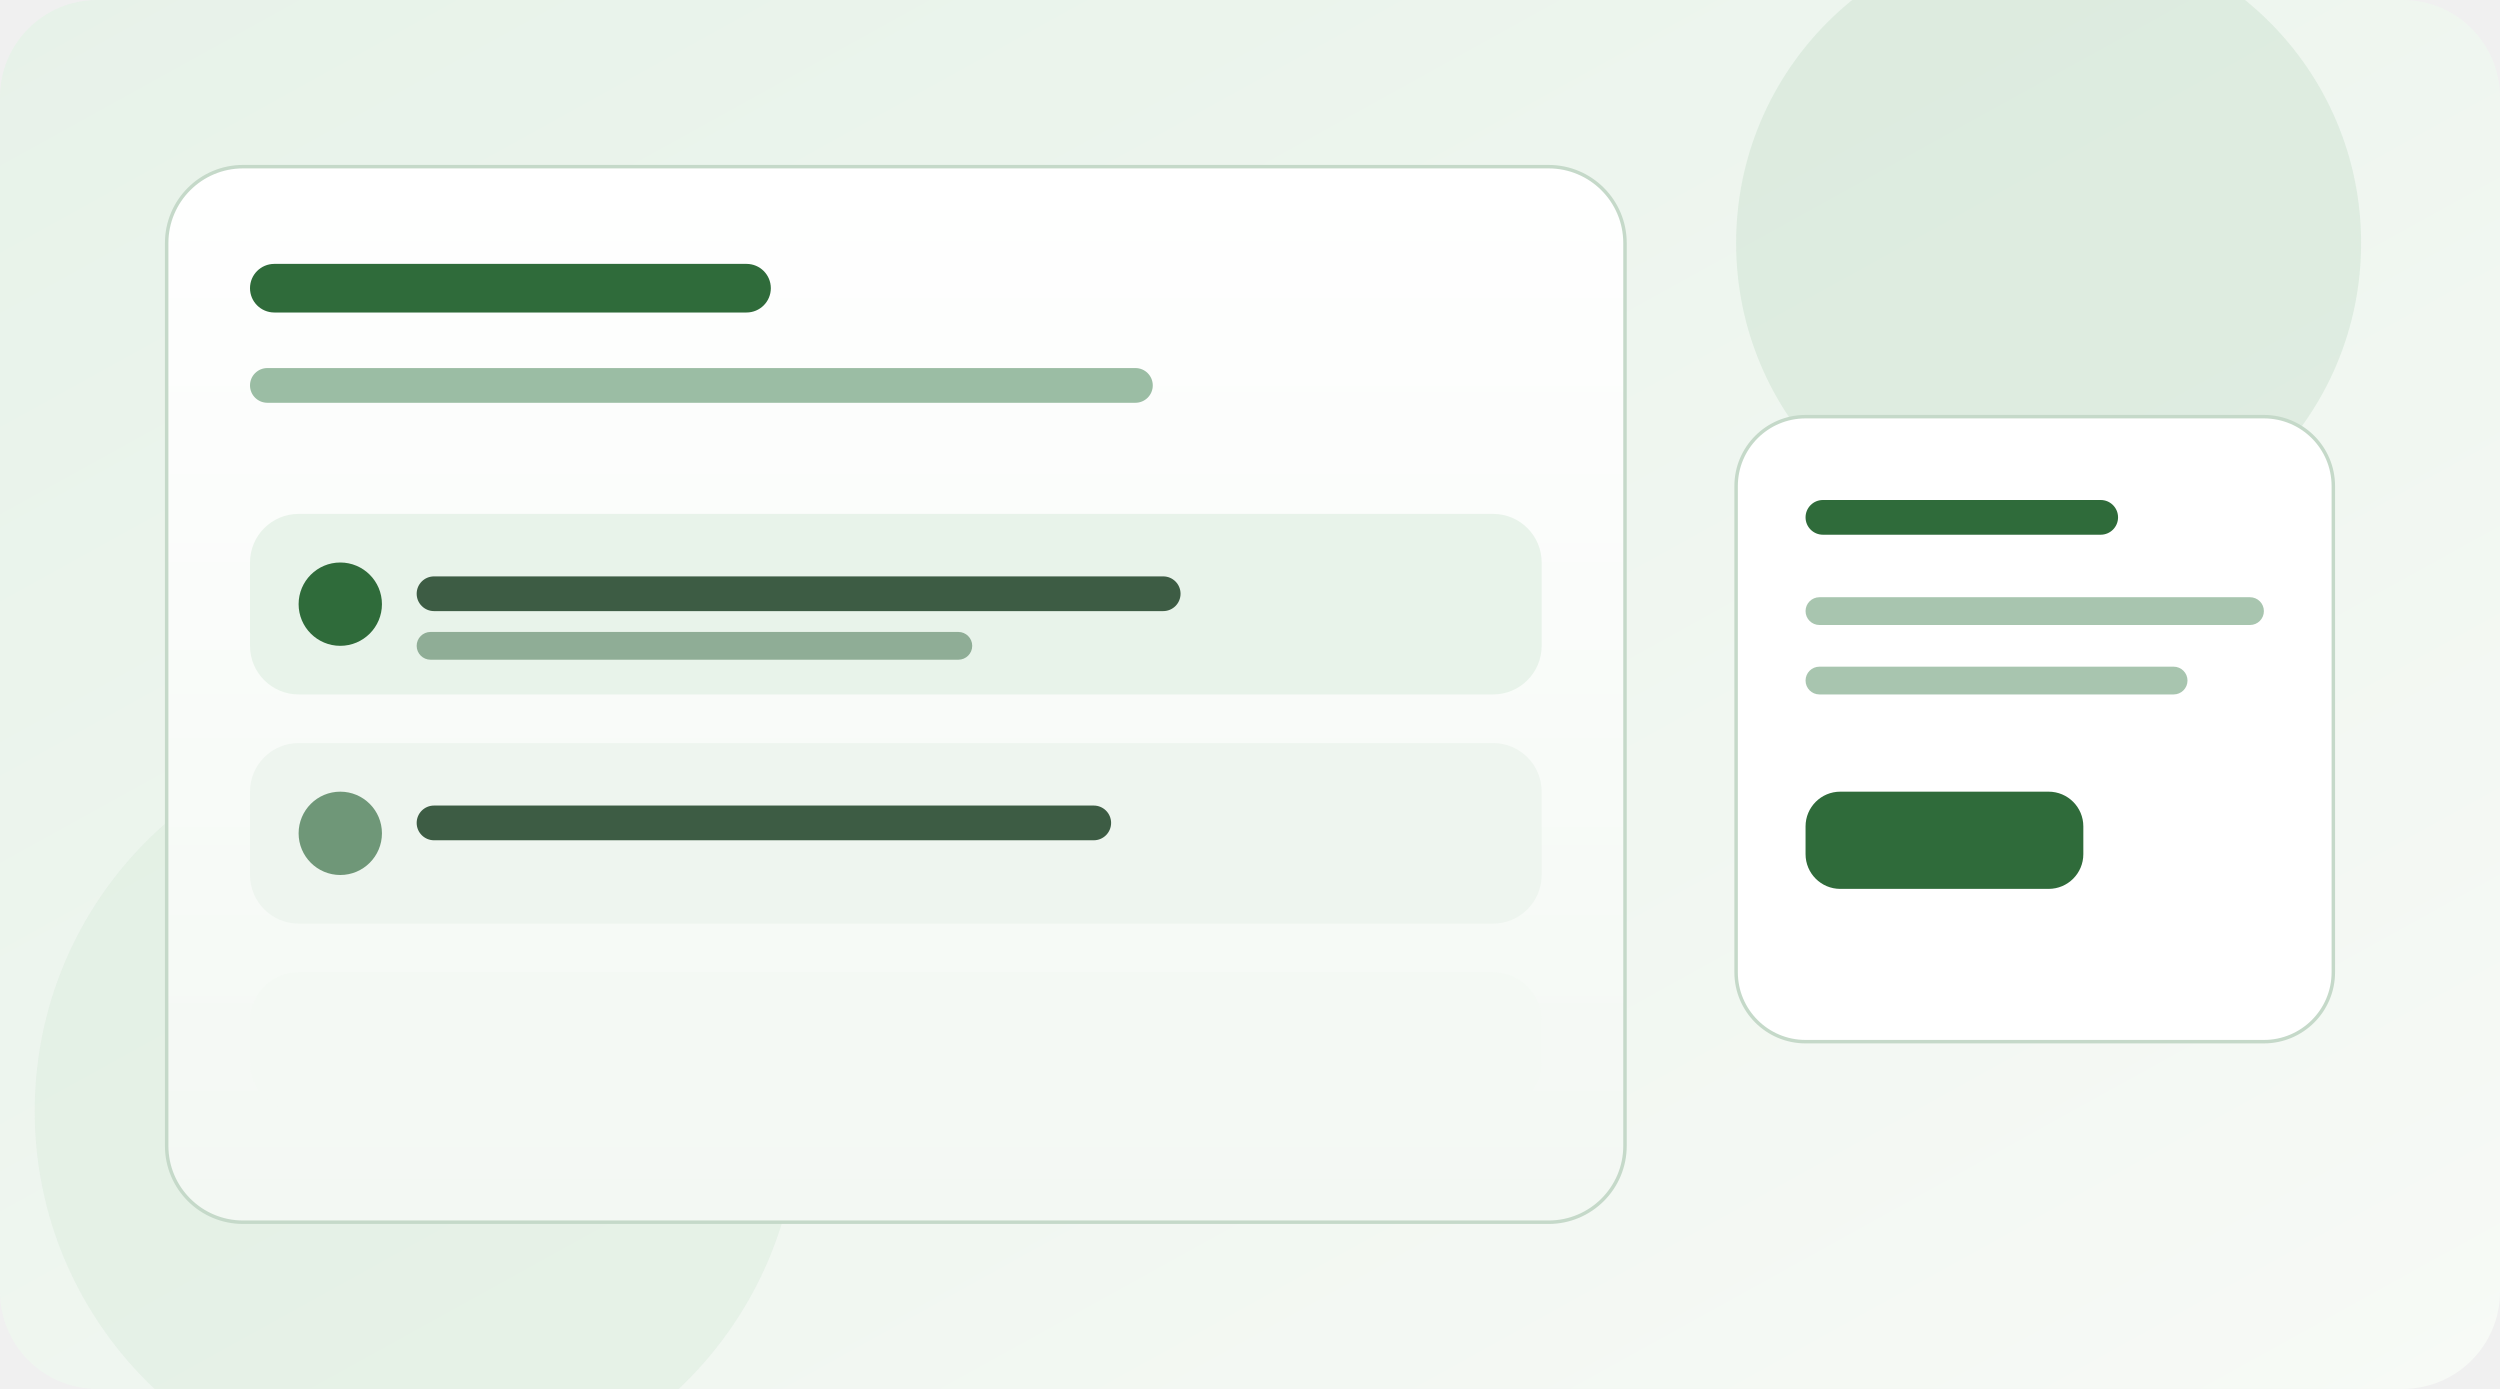
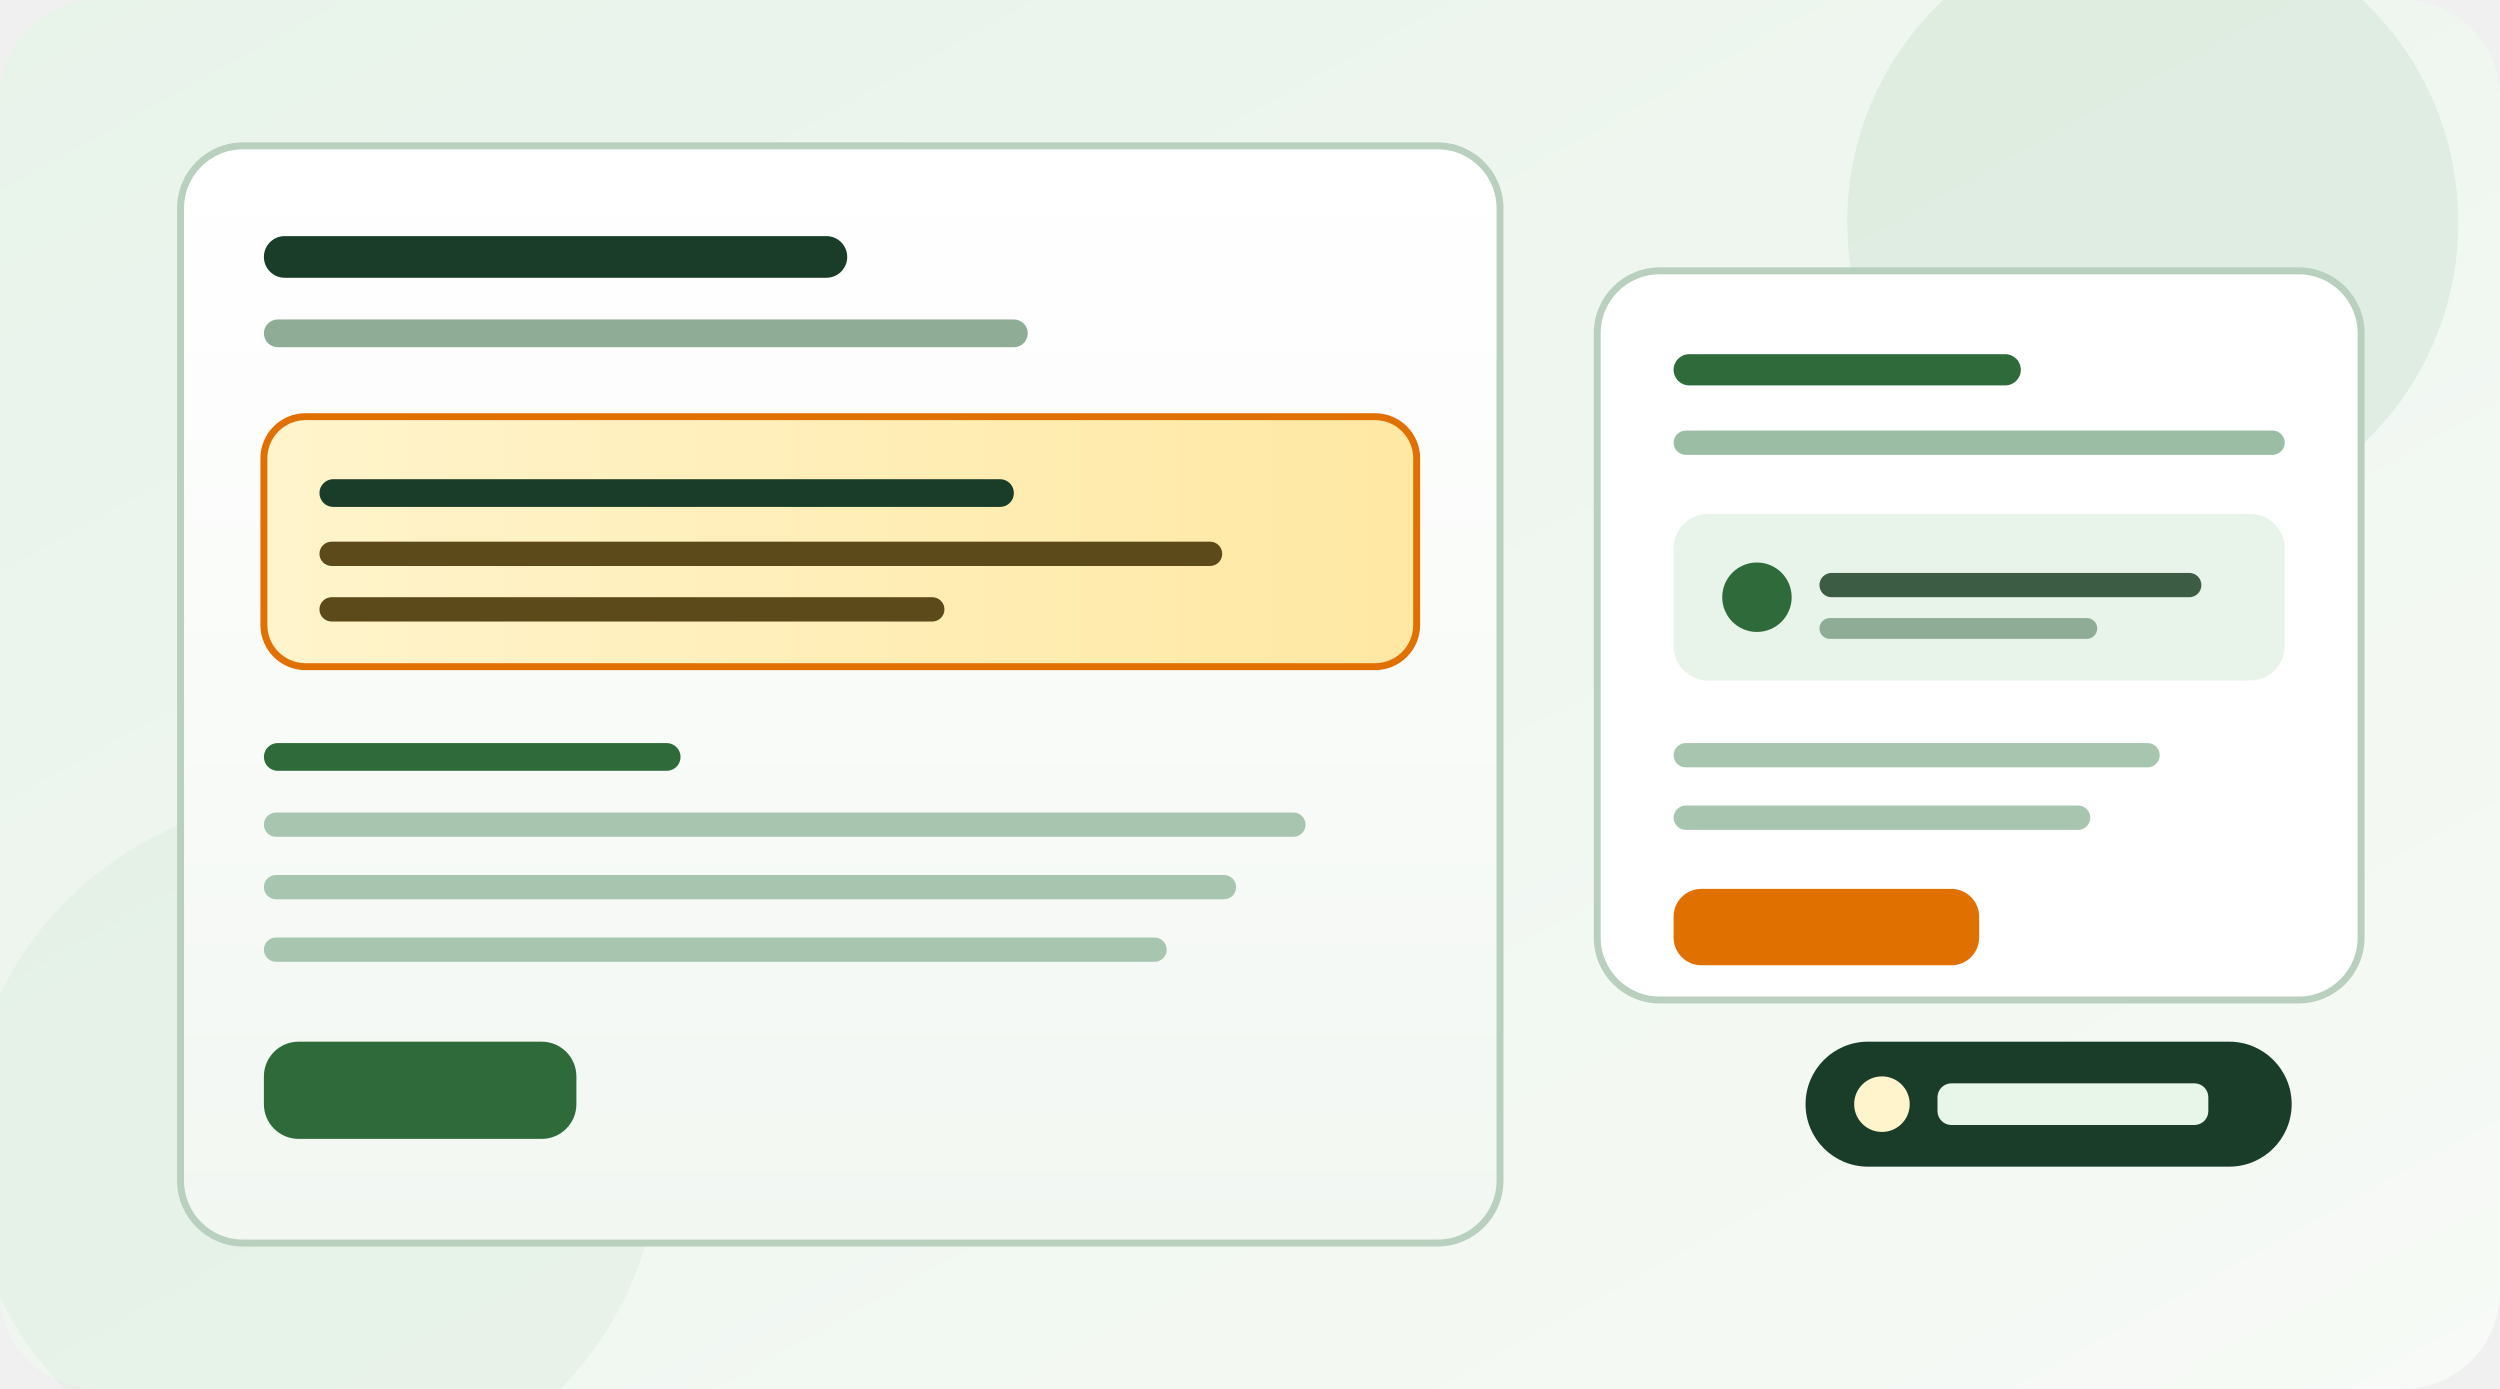
- <svg xmlns="http://www.w3.org/2000/svg" viewBox="0 0 720 400" fill="none" role="img">
+ <svg xmlns="http://www.w3.org/2000/svg" viewBox="0 0 720 400" fill="none" role="img" aria-label="Daily Idea report mock — light">
  <defs>
-     <linearGradient id="sky" x1="0" y1="0" x2="1" y2="1">
-       <stop offset="0%" stop-color="#e7f2e9" />
+     <linearGradient id="skyL" x1="0" y1="0" x2="1" y2="1">
+       <stop offset="0%" stop-color="#e8f3ea" />
      <stop offset="100%" stop-color="#f7faf6" />
    </linearGradient>
-     <linearGradient id="panel" x1="0" y1="0" x2="0" y2="1">
+     <linearGradient id="sheetL" x1="0" y1="0" x2="0" y2="1">
      <stop offset="0%" stop-color="#ffffff" />
-       <stop offset="100%" stop-color="#f3f8f3" />
+       <stop offset="100%" stop-color="#f2f7f2" />
+     </linearGradient>
+     <linearGradient id="execL" x1="0" y1="0" x2="1" y2="0">
+       <stop offset="0%" stop-color="#FFF4CC" />
+       <stop offset="100%" stop-color="#FFE8A3" />
    </linearGradient>
  </defs>
-   <rect width="720" height="400" rx="28" fill="url(#sky)" />
-   <circle cx="590" cy="70" r="90" fill="#cfe4d3" opacity="0.55" />
-   <circle cx="120" cy="320" r="110" fill="#d9eadc" opacity="0.45" />
-   <rect x="48" y="48" width="420" height="304" rx="22" fill="url(#panel)" stroke="#c5d9c9" />
-   <rect x="72" y="76" width="150" height="14" rx="7" fill="#2f6b3a" />
-   <rect x="72" y="106" width="260" height="10" rx="5" fill="#9bbda4" />
-   <rect x="72" y="148" width="372" height="52" rx="14" fill="#e8f3ea" />
-   <circle cx="98" cy="174" r="12" fill="#2f6b3a" />
-   <rect x="120" y="166" width="220" height="10" rx="5" fill="#3d5c44" />
-   <rect x="120" y="182" width="160" height="8" rx="4" fill="#8fad96" />
-   <rect x="72" y="214" width="372" height="52" rx="14" fill="#eef5ef" />
-   <circle cx="98" cy="240" r="12" fill="#6f9778" />
-   <rect x="120" y="232" width="200" height="10" rx="5" fill="#3d5c44" />
-   <rect x="72" y="280" width="372" height="40" rx="14" fill="#f4f9f4" />
-   <rect x="500" y="120" width="172" height="180" rx="20" fill="#ffffff" stroke="#c5d9c9" />
-   <rect x="520" y="144" width="90" height="10" rx="5" fill="#2f6b3a" />
-   <rect x="520" y="172" width="132" height="8" rx="4" fill="#a8c5af" />
-   <rect x="520" y="192" width="110" height="8" rx="4" fill="#a8c5af" />
-   <rect x="520" y="228" width="80" height="28" rx="10" fill="#2f6b3a" />
+   <rect width="720" height="400" rx="28" fill="url(#skyL)" />
+   <circle cx="620" cy="64" r="88" fill="#cfe4d3" opacity="0.5" />
+   <circle cx="90" cy="330" r="100" fill="#d9eadc" opacity="0.4" />
+   <rect x="52" y="42" width="380" height="316" rx="18" fill="url(#sheetL)" stroke="#b9d0be" stroke-width="2" />
+   <rect x="76" y="68" width="168" height="12" rx="6" fill="#1a3d2a" />
+   <rect x="76" y="92" width="220" height="8" rx="4" fill="#8fad96" />
+   <rect x="76" y="120" width="332" height="72" rx="12" fill="url(#execL)" stroke="#E07000" stroke-width="2" />
+   <rect x="92" y="138" width="200" height="8" rx="4" fill="#1a3d2a" />
+   <rect x="92" y="156" width="260" height="7" rx="3.5" fill="#5c4a1a" />
+   <rect x="92" y="172" width="180" height="7" rx="3.5" fill="#5c4a1a" />
+   <rect x="76" y="214" width="120" height="8" rx="4" fill="#2f6b3a" />
+   <rect x="76" y="234" width="300" height="7" rx="3.5" fill="#a8c5af" />
+   <rect x="76" y="252" width="280" height="7" rx="3.5" fill="#a8c5af" />
+   <rect x="76" y="270" width="260" height="7" rx="3.5" fill="#a8c5af" />
+   <rect x="76" y="300" width="90" height="28" rx="10" fill="#2f6b3a" />
+   <rect x="460" y="78" width="220" height="210" rx="18" fill="#ffffff" stroke="#b9d0be" stroke-width="2" />
+   <rect x="482" y="102" width="100" height="9" rx="4.5" fill="#2f6b3a" />
+   <rect x="482" y="124" width="176" height="7" rx="3.5" fill="#9bbda4" />
+   <rect x="482" y="148" width="176" height="48" rx="10" fill="#e8f3ea" />
+   <circle cx="506" cy="172" r="10" fill="#2f6b3a" />
+   <rect x="524" y="165" width="110" height="7" rx="3.5" fill="#3d5c44" />
+   <rect x="524" y="178" width="80" height="6" rx="3" fill="#8fad96" />
+   <rect x="482" y="214" width="140" height="7" rx="3.5" fill="#a8c5af" />
+   <rect x="482" y="232" width="120" height="7" rx="3.5" fill="#a8c5af" />
+   <rect x="482" y="256" width="88" height="22" rx="8" fill="#E07000" />
+   <g transform="translate(520 300)">
+     <rect width="140" height="36" rx="18" fill="#1a3d2a" />
+     <circle cx="22" cy="18" r="8" fill="#FFF4CC" />
+     <rect x="38" y="12" width="78" height="12" rx="4" fill="#e8f5e9" />
+   </g>
</svg>
